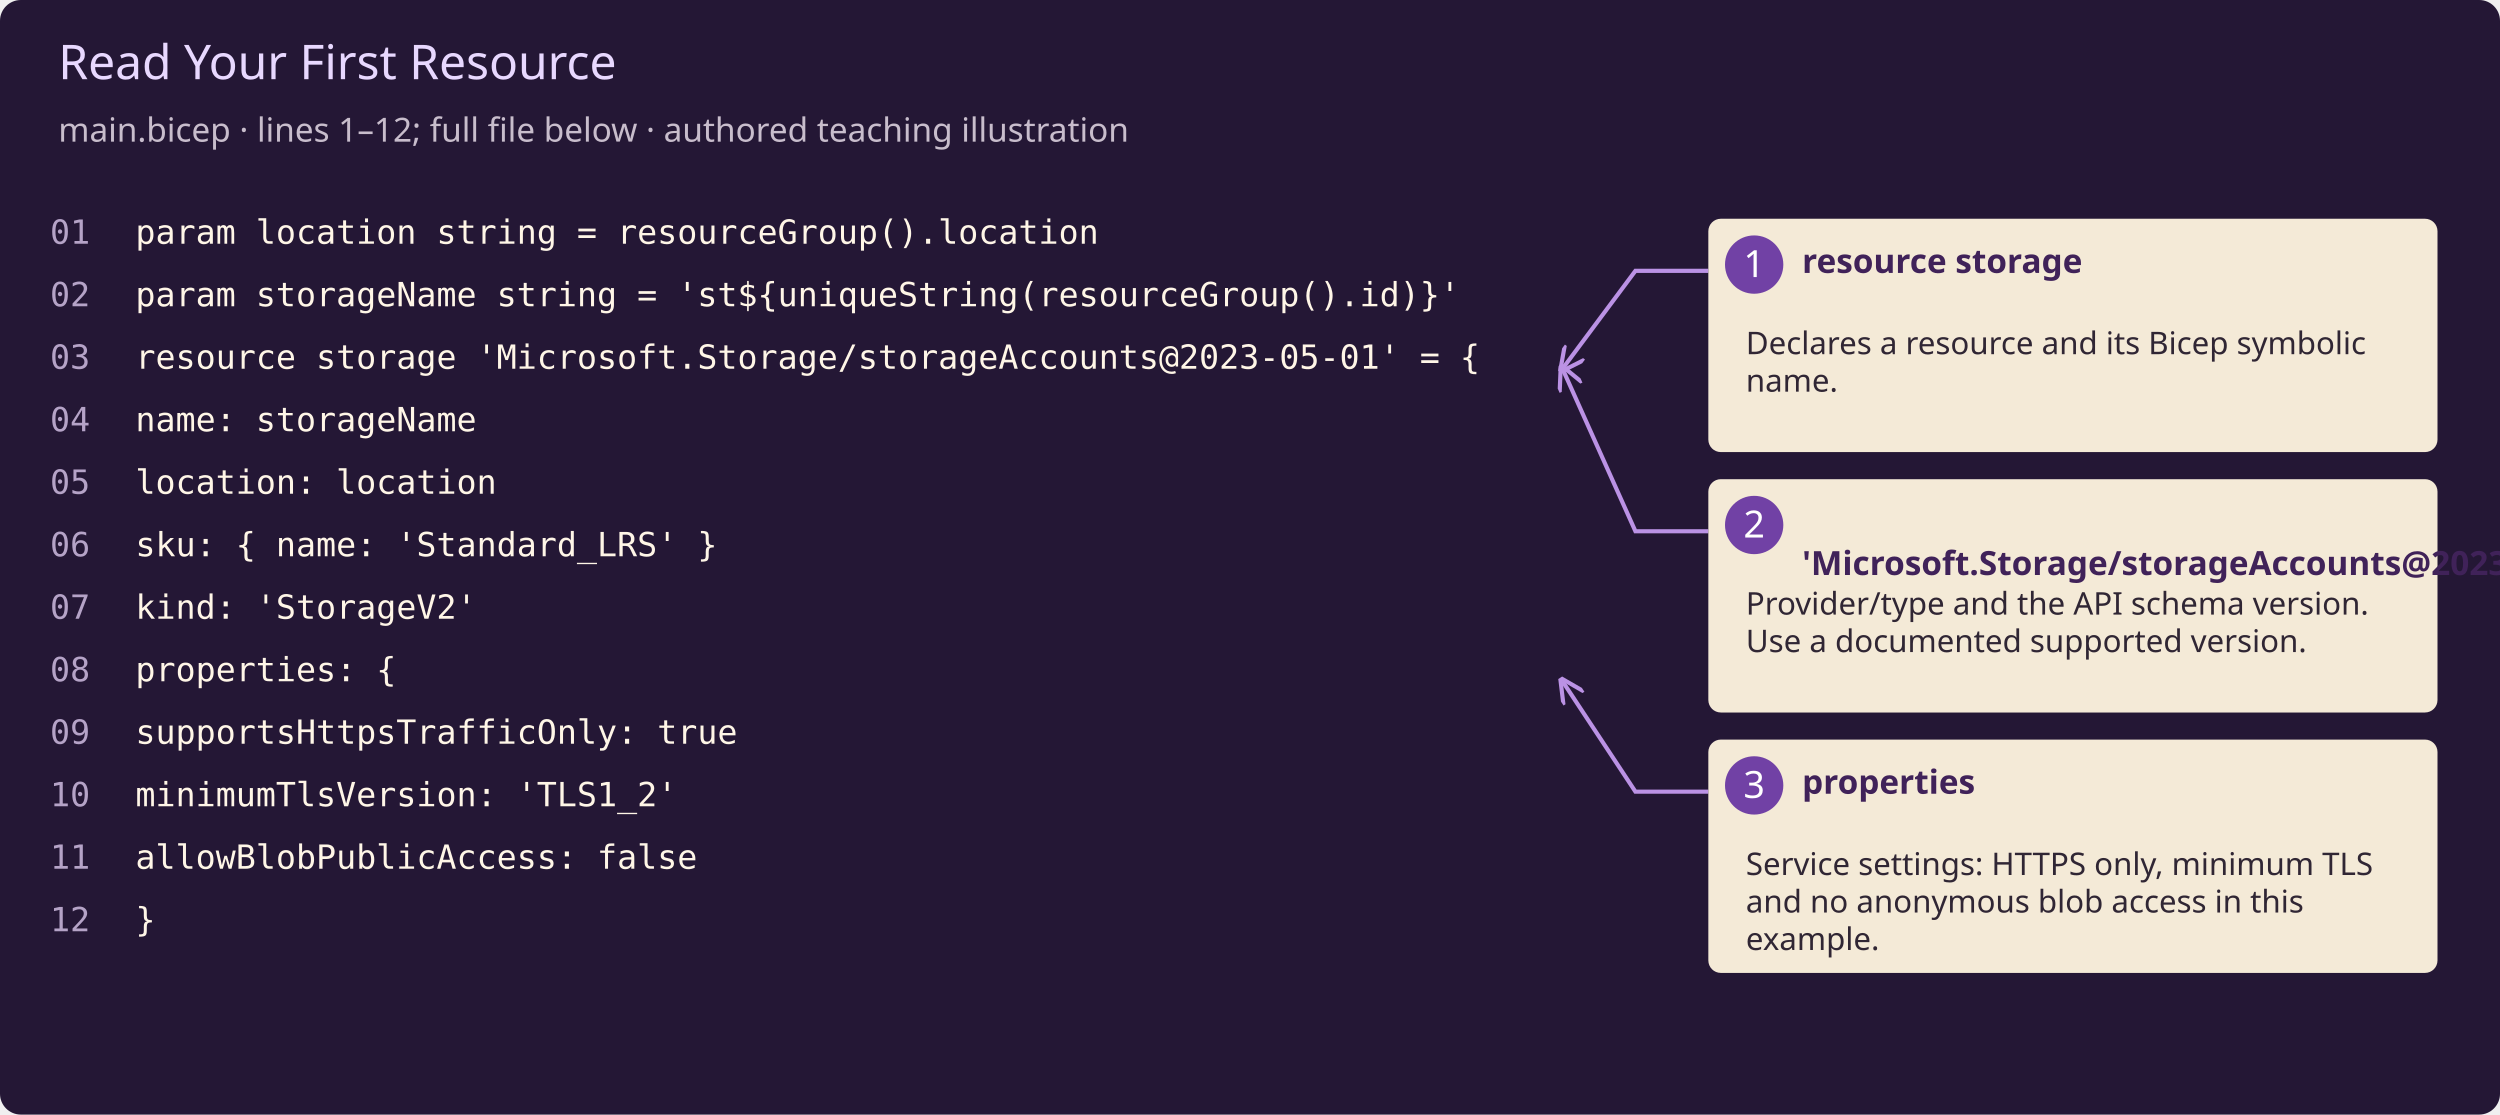
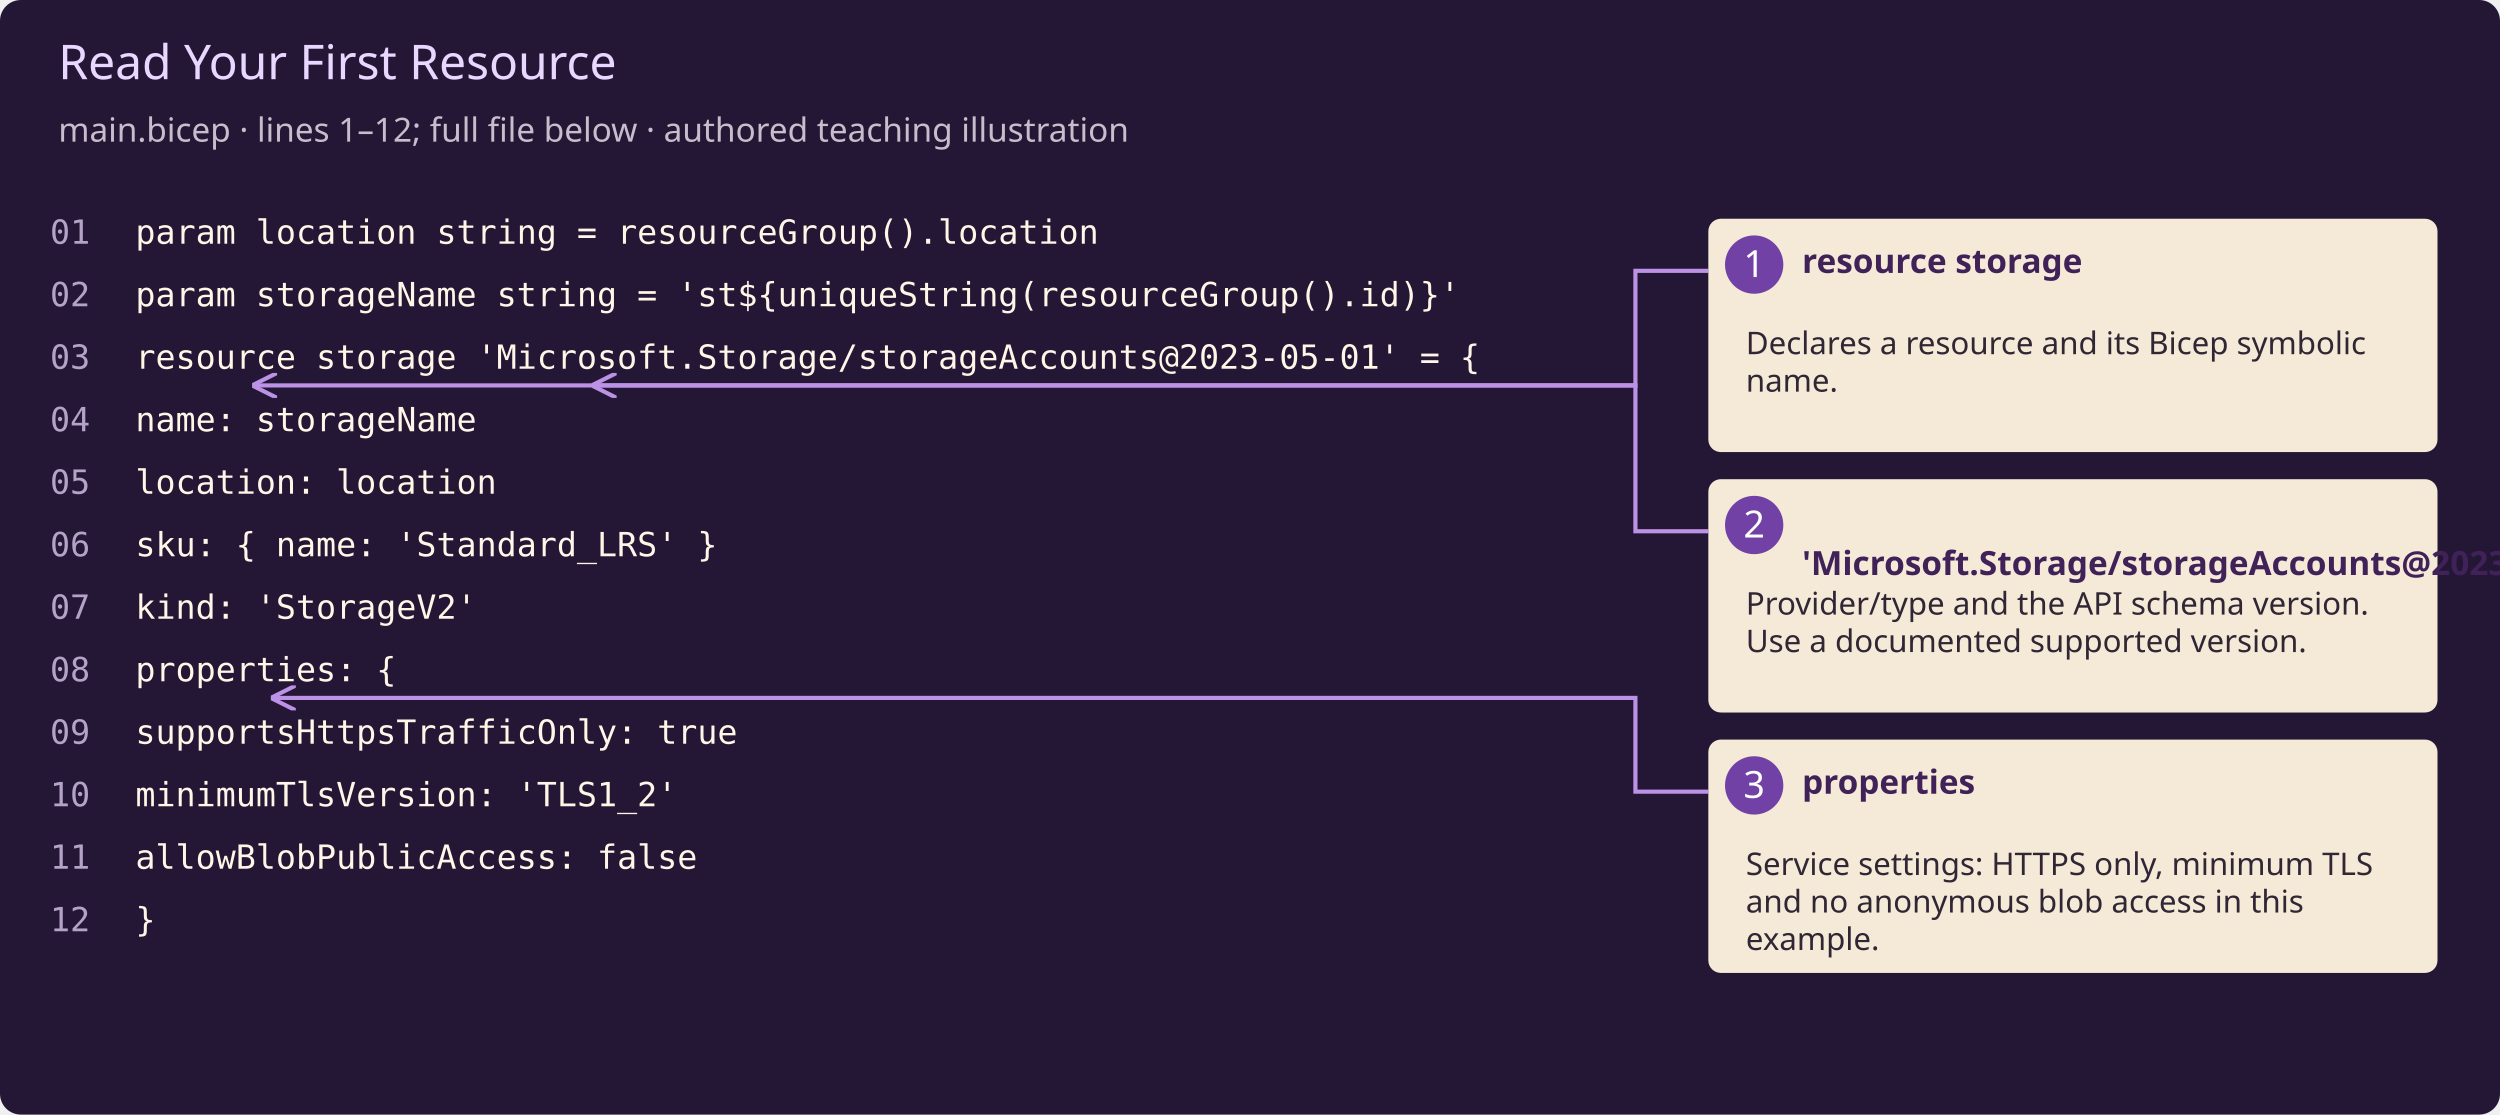
<svg xmlns="http://www.w3.org/2000/svg" width="1200" height="535" viewBox="0 0 1200 535">
  <defs>
    <marker id="arrow" markerWidth="6" markerHeight="6" refX="5" refY="3" orient="auto">
      <path d="M0 0L6 3L0 6" fill="none" stroke="#bb92e5" />
    </marker>
  </defs>
  <rect width="1200" height="535" rx="10" fill="#241735" />
  <text x="28" y="38" fill="#e8d8ff" font-family="sans-serif" font-size="23">Read Your First Resource</text>
  <text x="28" y="68" fill="#c8bdcc" font-family="sans-serif" font-size="16">main.bicep · lines 1–12; full file below · authored teaching illustration</text>
  <text x="24" y="117" fill="#b5a3c7" font-family="monospace" font-size="16">01</text>
  <text x="65" y="117" fill="#fff6e7" font-family="monospace" font-size="16">param location string = resourceGroup().location</text>
  <text x="24" y="147" fill="#b5a3c7" font-family="monospace" font-size="16">02</text>
  <text x="65" y="147" fill="#fff6e7" font-family="monospace" font-size="16">param storageName string = 'st${uniqueString(resourceGroup().id)}'</text>
  <text x="24" y="177" fill="#b5a3c7" font-family="monospace" font-size="16">03</text>
  <text x="65" y="177" fill="#fff6e7" font-family="monospace" font-size="16">resource storage 'Microsoft.Storage/storageAccounts@2023-05-01' = {</text>
  <text x="24" y="207" fill="#b5a3c7" font-family="monospace" font-size="16">04</text>
  <text x="65" y="207" fill="#fff6e7" font-family="monospace" font-size="16">  name: storageName</text>
  <text x="24" y="237" fill="#b5a3c7" font-family="monospace" font-size="16">05</text>
  <text x="65" y="237" fill="#fff6e7" font-family="monospace" font-size="16">  location: location</text>
  <text x="24" y="267" fill="#b5a3c7" font-family="monospace" font-size="16">06</text>
  <text x="65" y="267" fill="#fff6e7" font-family="monospace" font-size="16">  sku: { name: 'Standard_LRS' }</text>
  <text x="24" y="297" fill="#b5a3c7" font-family="monospace" font-size="16">07</text>
  <text x="65" y="297" fill="#fff6e7" font-family="monospace" font-size="16">  kind: 'StorageV2'</text>
  <text x="24" y="327" fill="#b5a3c7" font-family="monospace" font-size="16">08</text>
  <text x="65" y="327" fill="#fff6e7" font-family="monospace" font-size="16">  properties: {</text>
  <text x="24" y="357" fill="#b5a3c7" font-family="monospace" font-size="16">09</text>
  <text x="65" y="357" fill="#fff6e7" font-family="monospace" font-size="16">    supportsHttpsTrafficOnly: true</text>
  <text x="24" y="387" fill="#b5a3c7" font-family="monospace" font-size="16">10</text>
  <text x="65" y="387" fill="#fff6e7" font-family="monospace" font-size="16">    minimumTlsVersion: 'TLS1_2'</text>
  <text x="24" y="417" fill="#b5a3c7" font-family="monospace" font-size="16">11</text>
  <text x="65" y="417" fill="#fff6e7" font-family="monospace" font-size="16">    allowBlobPublicAccess: false</text>
  <text x="24" y="447" fill="#b5a3c7" font-family="monospace" font-size="16">12</text>
  <text x="65" y="447" fill="#fff6e7" font-family="monospace" font-size="16">  }</text>
-   <path d="M820 130 L785 130 L750 177" stroke="#bb92e5" stroke-width="2" fill="none" marker-end="url(#arrow)" />
+   <path d="M820 130 L785 130 L785 185 L123 185" stroke="#bb92e5" stroke-width="2" fill="none" marker-end="url(#arrow)" />
  <rect x="820" y="105" width="350" height="112" rx="6" fill="#f4ead7" />
  <circle cx="842" cy="127" r="14" fill="#7141a5" />
  <text x="842" y="133" text-anchor="middle" fill="white" font-family="sans-serif" font-size="18">1</text>
  <text x="865" y="131" fill="#402259" font-family="sans-serif" font-size="16" font-weight="bold">resource storage</text>
  <text x="838" y="170" fill="#302634" font-family="sans-serif" font-size="15">Declares a resource and its Bicep symbolic</text>
  <text x="838" y="188" fill="#302634" font-family="sans-serif" font-size="15">name.</text>
-   <path d="M820 255 L785 255 L750 177" stroke="#bb92e5" stroke-width="2" fill="none" marker-end="url(#arrow)" />
+   <path d="M820 255 L785 255 L785 185 L286 185" stroke="#bb92e5" stroke-width="2" fill="none" marker-end="url(#arrow)" />
  <rect x="820" y="230" width="350" height="112" rx="6" fill="#f4ead7" />
  <circle cx="842" cy="252" r="14" fill="#7141a5" />
  <text x="842" y="258" text-anchor="middle" fill="white" font-family="sans-serif" font-size="18">2</text>
  <text x="865" y="256" fill="#402259" font-family="sans-serif" font-size="16" font-weight="bold" />
  <text x="865" y="276" fill="#402259" font-family="sans-serif" font-size="16" font-weight="bold">'Microsoft.Storage/storageAccounts@2023-05-01'</text>
  <text x="838" y="295" fill="#302634" font-family="sans-serif" font-size="15">Provider/type and the API schema version.</text>
  <text x="838" y="313" fill="#302634" font-family="sans-serif" font-size="15">Use a documented supported version.</text>
-   <path d="M820 380 L785 380 L750 327" stroke="#bb92e5" stroke-width="2" fill="none" marker-end="url(#arrow)" />
+   <path d="M820 380 L785 380 L785 335 L132 335" stroke="#bb92e5" stroke-width="2" fill="none" marker-end="url(#arrow)" />
  <rect x="820" y="355" width="350" height="112" rx="6" fill="#f4ead7" />
  <circle cx="842" cy="377" r="14" fill="#7141a5" />
  <text x="842" y="383" text-anchor="middle" fill="white" font-family="sans-serif" font-size="18">3</text>
  <text x="865" y="381" fill="#402259" font-family="sans-serif" font-size="16" font-weight="bold">properties</text>
  <text x="838" y="420" fill="#302634" font-family="sans-serif" font-size="15">Service settings: HTTPS only, minimum TLS</text>
  <text x="838" y="438" fill="#302634" font-family="sans-serif" font-size="15">and no anonymous blob access in this</text>
  <text x="838" y="456" fill="#302634" font-family="sans-serif" font-size="15">example.</text>
</svg>
